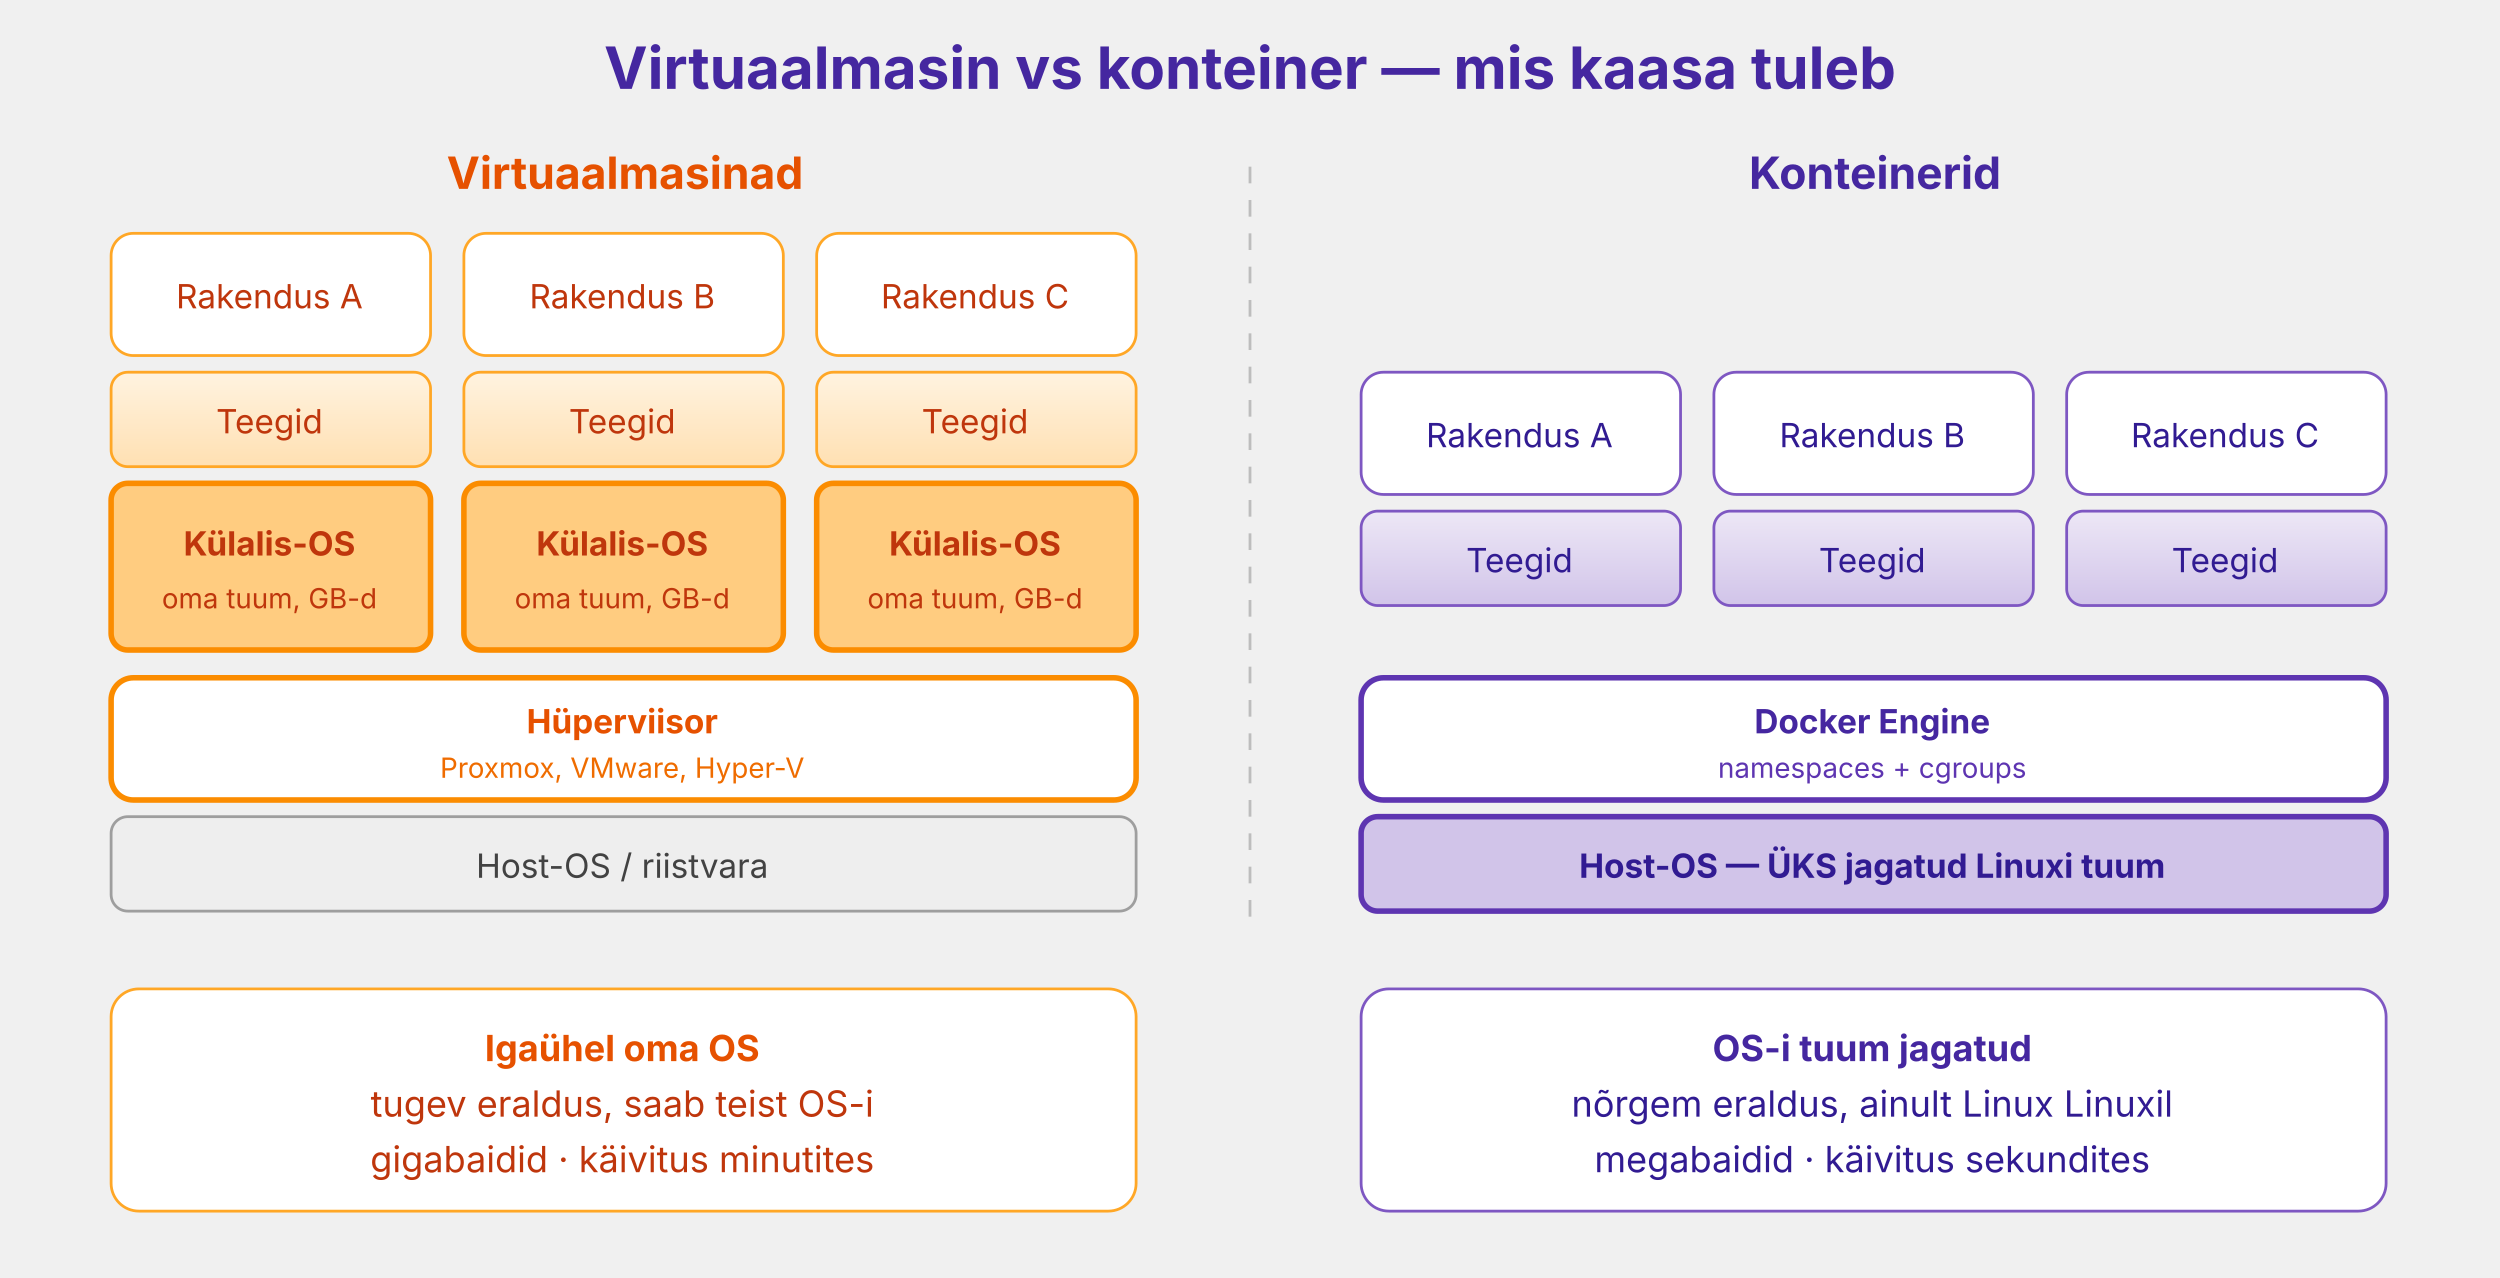
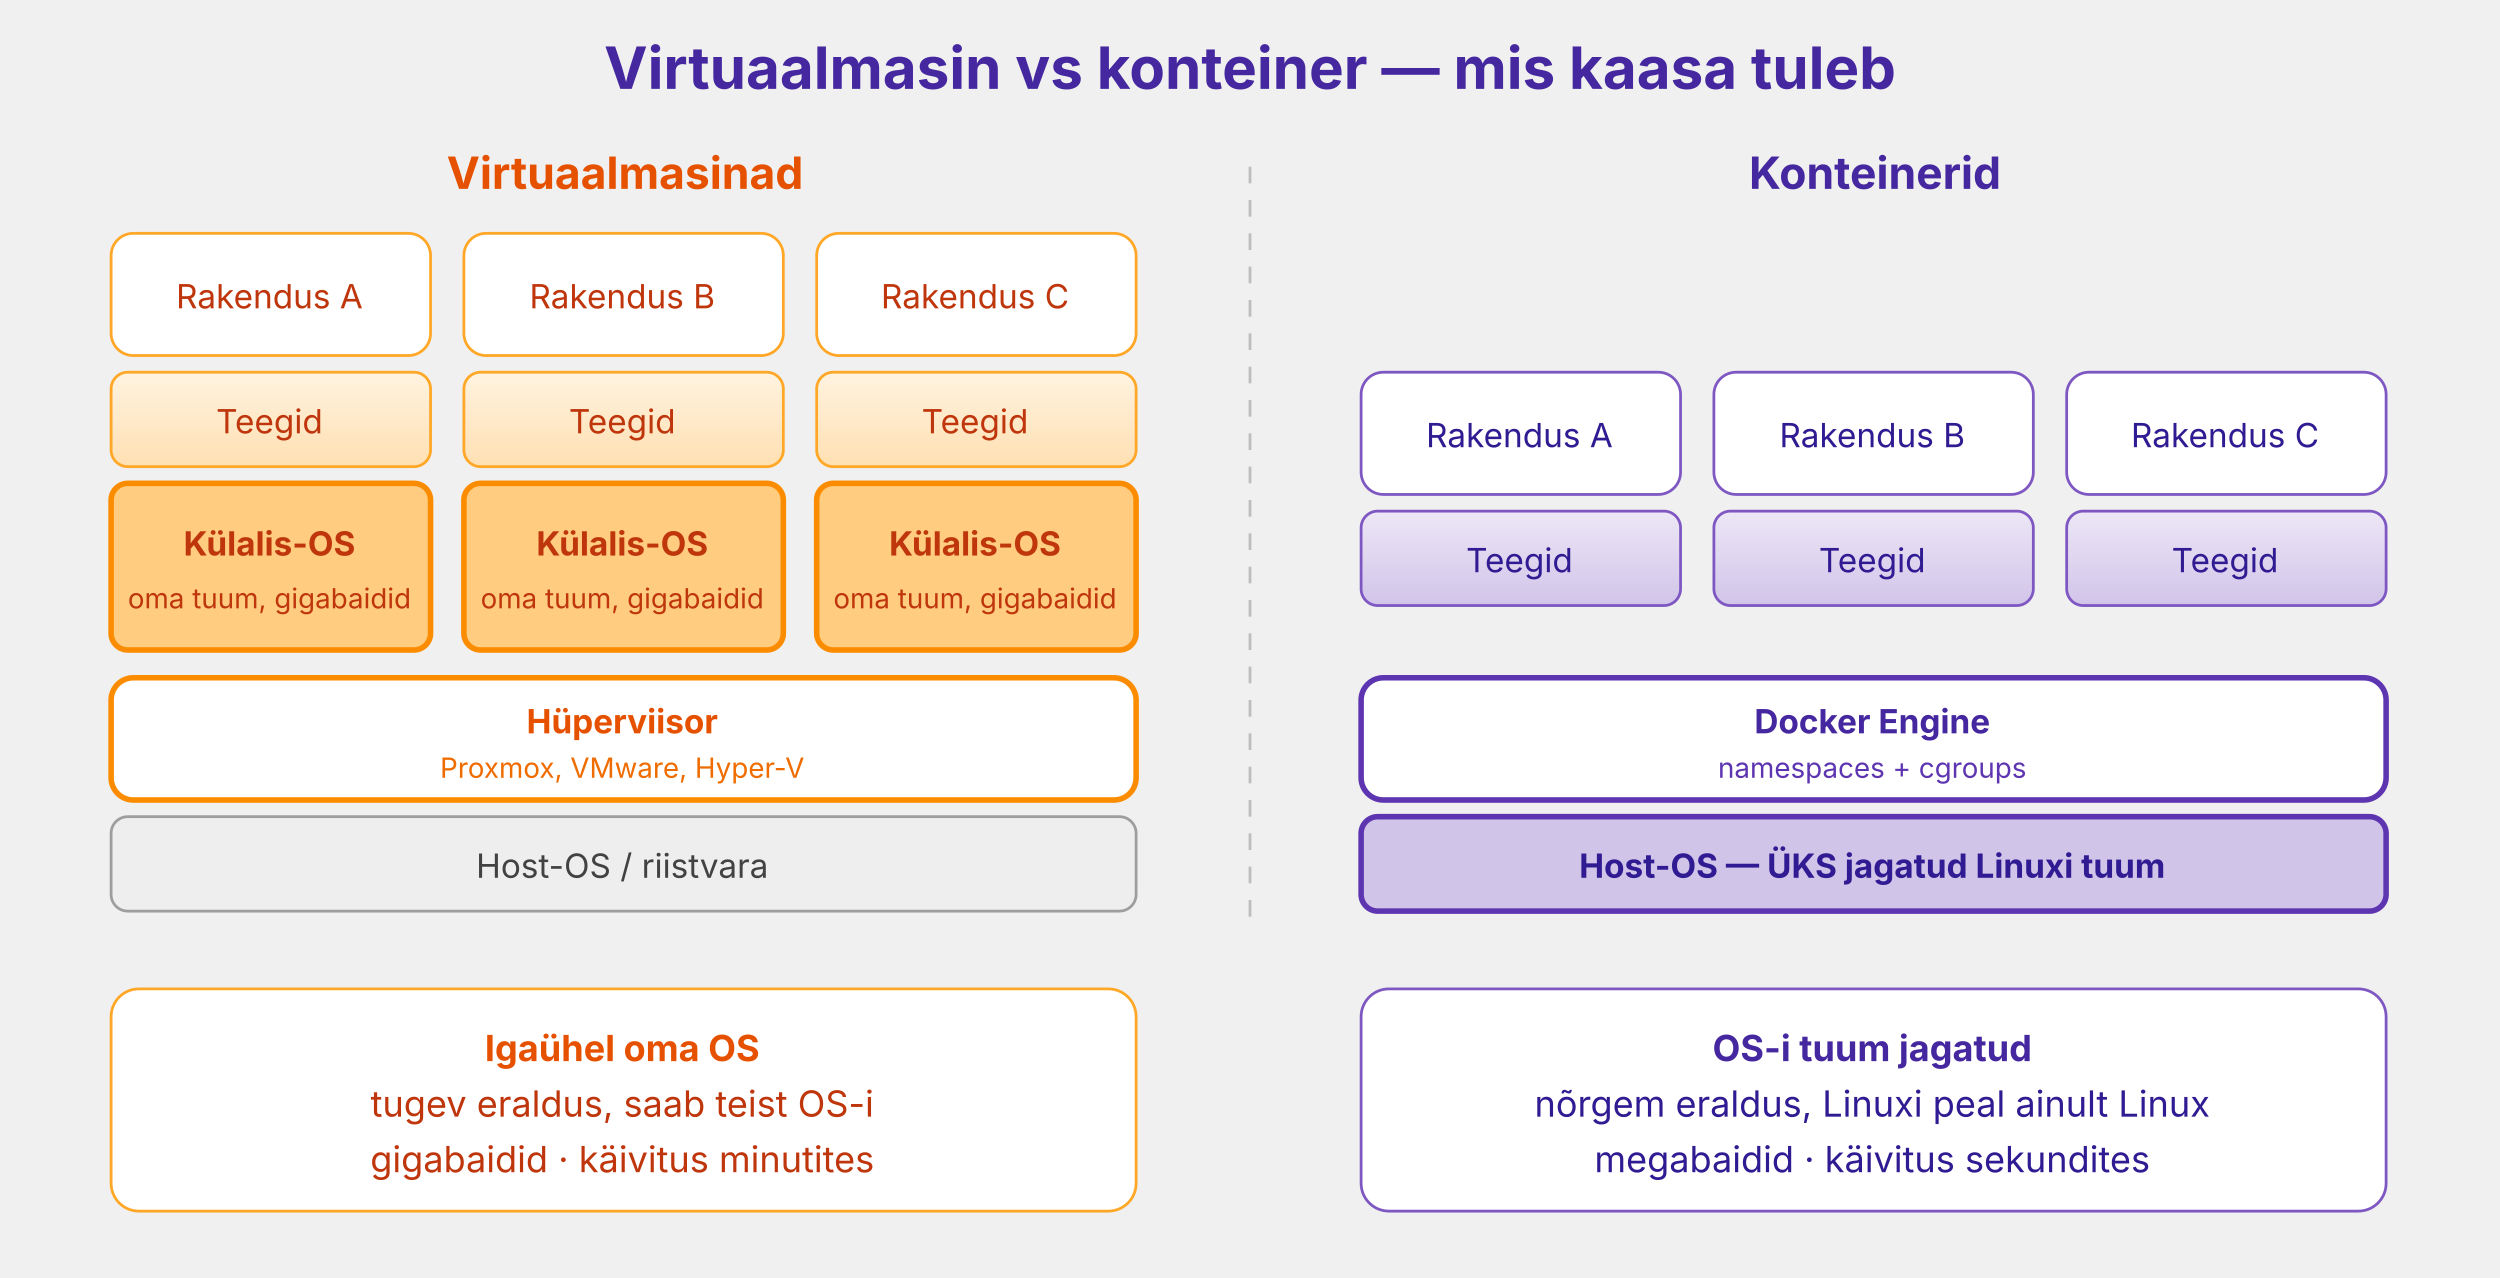
<svg xmlns="http://www.w3.org/2000/svg" viewBox="0 0 900 460" font-family="Inter, -apple-system, sans-serif">
  <defs>
    <linearGradient id="vm" x1="0" y1="0" x2="0" y2="1">
      <stop offset="0" stop-color="#fff3e0" />
      <stop offset="1" stop-color="#ffe0b2" />
    </linearGradient>
    <linearGradient id="ct" x1="0" y1="0" x2="0" y2="1">
      <stop offset="0" stop-color="#ede7f6" />
      <stop offset="1" stop-color="#d1c4e9" />
    </linearGradient>
  </defs>
  <text x="450" y="32" text-anchor="middle" font-size="21" font-weight="700" fill="#4527a0">Virtuaalmasin vs konteiner — mis kaasa tuleb</text>
  <text x="225" y="68" text-anchor="middle" font-size="16" font-weight="700" fill="#e65100">Virtuaalmasinad</text>
  <g font-size="12" text-anchor="middle">
    <rect x="40" y="84" width="115" height="44" rx="8" fill="#fff" stroke="#ffa726" />
    <text x="97" y="111" fill="#bf360c">Rakendus A</text>
    <rect x="167" y="84" width="115" height="44" rx="8" fill="#fff" stroke="#ffa726" />
    <text x="224" y="111" fill="#bf360c">Rakendus B</text>
    <rect x="294" y="84" width="115" height="44" rx="8" fill="#fff" stroke="#ffa726" />
    <text x="351" y="111" fill="#bf360c">Rakendus C</text>
    <rect x="40" y="134" width="115" height="34" rx="6" fill="url(#vm)" stroke="#ffa726" />
    <text x="97" y="156" fill="#bf360c">Teegid</text>
    <rect x="167" y="134" width="115" height="34" rx="6" fill="url(#vm)" stroke="#ffa726" />
    <text x="224" y="156" fill="#bf360c">Teegid</text>
    <rect x="294" y="134" width="115" height="34" rx="6" fill="url(#vm)" stroke="#ffa726" />
    <text x="351" y="156" fill="#bf360c">Teegid</text>
    <rect x="40" y="174" width="115" height="60" rx="6" fill="#ffcc80" stroke="#fb8c00" stroke-width="2" />
    <text x="97" y="200" font-weight="700" fill="#bf360c">Külalis-OS</text>
-     <text x="97" y="219" font-size="10" fill="#bf360c">oma tuum, GB-d</text>
+     <text x="97" y="219" font-size="10" fill="#bf360c">oma tuum, gigabaidid</text>
    <rect x="167" y="174" width="115" height="60" rx="6" fill="#ffcc80" stroke="#fb8c00" stroke-width="2" />
    <text x="224" y="200" font-weight="700" fill="#bf360c">Külalis-OS</text>
-     <text x="224" y="219" font-size="10" fill="#bf360c">oma tuum, GB-d</text>
+     <text x="224" y="219" font-size="10" fill="#bf360c">oma tuum, gigabaidid</text>
    <rect x="294" y="174" width="115" height="60" rx="6" fill="#ffcc80" stroke="#fb8c00" stroke-width="2" />
    <text x="351" y="200" font-weight="700" fill="#bf360c">Külalis-OS</text>
-     <text x="351" y="219" font-size="10" fill="#bf360c">oma tuum, GB-d</text>
+     <text x="351" y="219" font-size="10" fill="#bf360c">oma tuum, gigabaidid</text>
    <rect x="40" y="244" width="369" height="44" rx="8" fill="#fff" stroke="#fb8c00" stroke-width="2" />
    <text x="224" y="264" font-weight="700" fill="#e65100">Hüperviisor</text>
    <text x="224" y="280" font-size="10" fill="#ef6c00">Proxmox, VMware, Hyper-V</text>
    <rect x="40" y="294" width="369" height="34" rx="6" fill="#eeeeee" stroke="#9e9e9e" />
    <text x="224" y="316" fill="#424242">Host-OS / riistvara</text>
  </g>
  <text x="675" y="68" text-anchor="middle" font-size="16" font-weight="700" fill="#4527a0">Konteinerid</text>
  <g font-size="12" text-anchor="middle">
    <rect x="490" y="134" width="115" height="44" rx="8" fill="#fff" stroke="#7e57c2" />
    <text x="547" y="161" fill="#311b92">Rakendus A</text>
    <rect x="617" y="134" width="115" height="44" rx="8" fill="#fff" stroke="#7e57c2" />
    <text x="674" y="161" fill="#311b92">Rakendus B</text>
    <rect x="744" y="134" width="115" height="44" rx="8" fill="#fff" stroke="#7e57c2" />
    <text x="801" y="161" fill="#311b92">Rakendus C</text>
    <rect x="490" y="184" width="115" height="34" rx="6" fill="url(#ct)" stroke="#7e57c2" />
    <text x="547" y="206" fill="#311b92">Teegid</text>
    <rect x="617" y="184" width="115" height="34" rx="6" fill="url(#ct)" stroke="#7e57c2" />
    <text x="674" y="206" fill="#311b92">Teegid</text>
    <rect x="744" y="184" width="115" height="34" rx="6" fill="url(#ct)" stroke="#7e57c2" />
    <text x="801" y="206" fill="#311b92">Teegid</text>
    <rect x="490" y="244" width="369" height="44" rx="8" fill="#fff" stroke="#5e35b1" stroke-width="2" />
    <text x="674" y="264" font-weight="700" fill="#4527a0">Docker Engine</text>
    <text x="674" y="280" font-size="10" fill="#5e35b1">namespaces + cgroups</text>
    <rect x="490" y="294" width="369" height="34" rx="6" fill="#d1c4e9" stroke="#5e35b1" stroke-width="2" />
    <text x="674" y="316" font-weight="700" fill="#311b92">Host-OS — ÜKS jagatud Linuxi tuum</text>
  </g>
  <line x1="450" y1="60" x2="450" y2="330" stroke="#bdbdbd" stroke-dasharray="6 6" />
  <g font-size="13" text-anchor="middle">
    <rect x="40" y="356" width="369" height="80" rx="10" fill="#fff" stroke="#ffa726" />
    <text x="224" y="382" font-weight="700" fill="#e65100">Igaühel oma OS</text>
    <text x="224" y="402" fill="#bf360c">tugev eraldus, saab teist OS-i</text>
    <text x="224" y="422" fill="#bf360c">gigabaidid · käivitus minutites</text>
    <rect x="490" y="356" width="369" height="80" rx="10" fill="#fff" stroke="#7e57c2" />
    <text x="674" y="382" font-weight="700" fill="#4527a0">OS-i tuum jagatud</text>
-     <text x="674" y="402" fill="#311b92">nõrgem eraldus, ainult Linux Linuxil</text>
+     <text x="674" y="402" fill="#311b92">nõrgem eraldus, Linuxi peal ainult Linux</text>
    <text x="674" y="422" fill="#311b92">megabaidid · käivitus sekundites</text>
  </g>
</svg>
